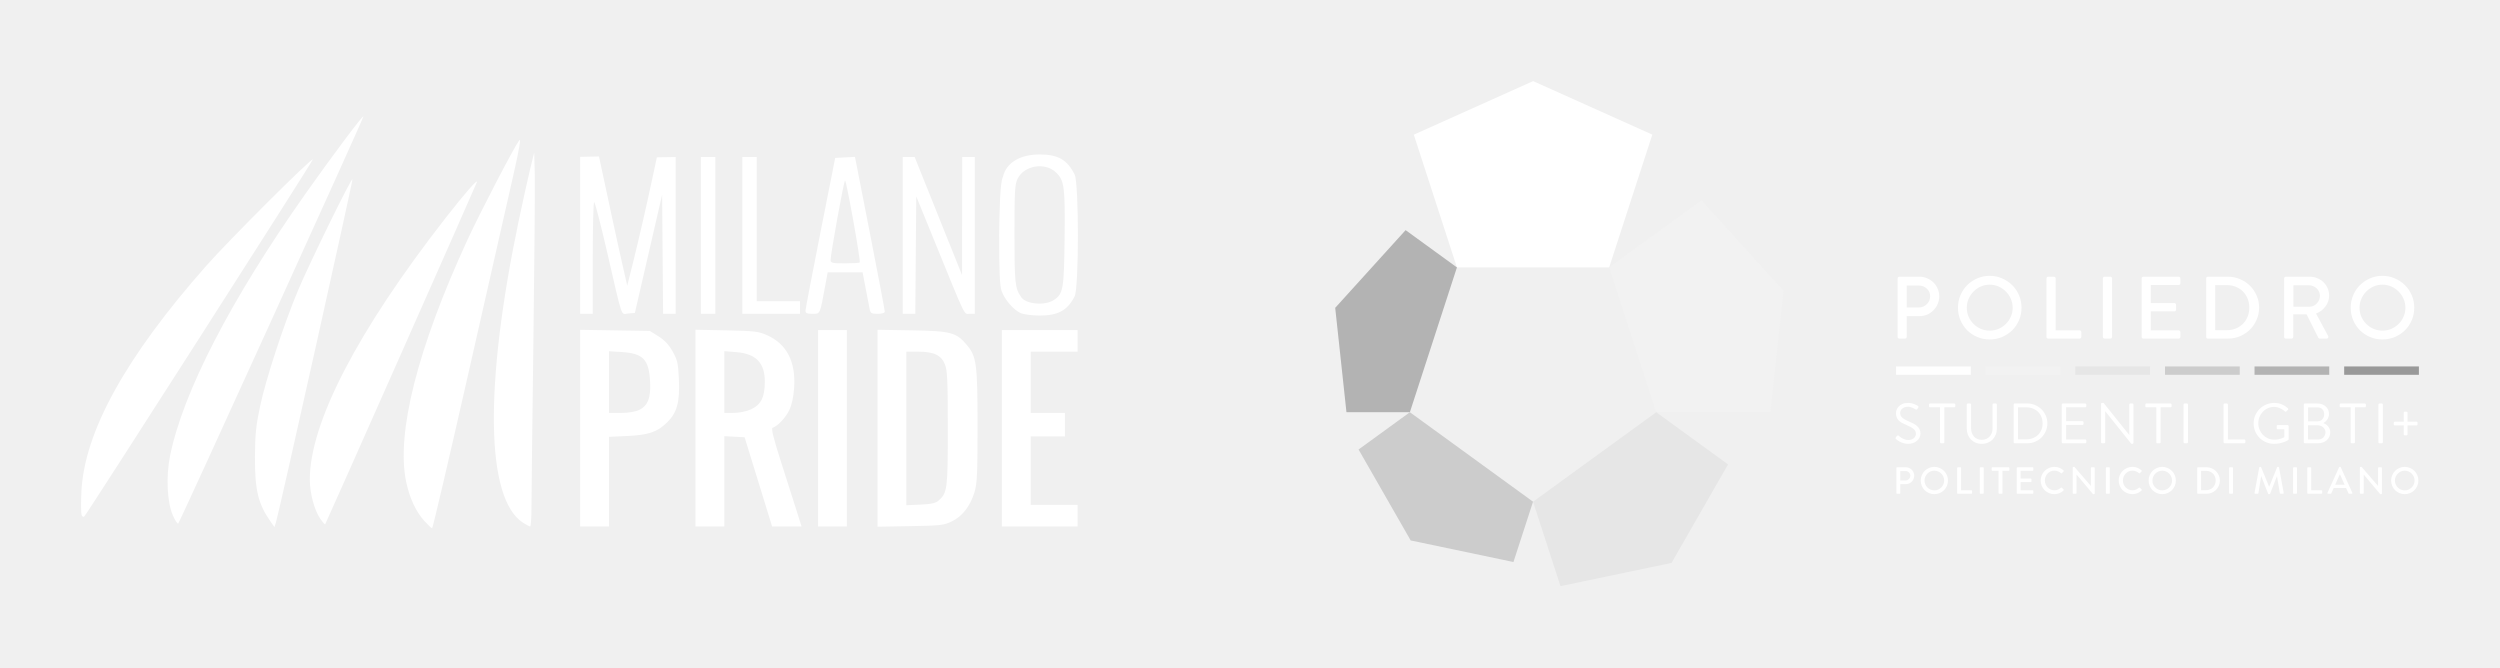
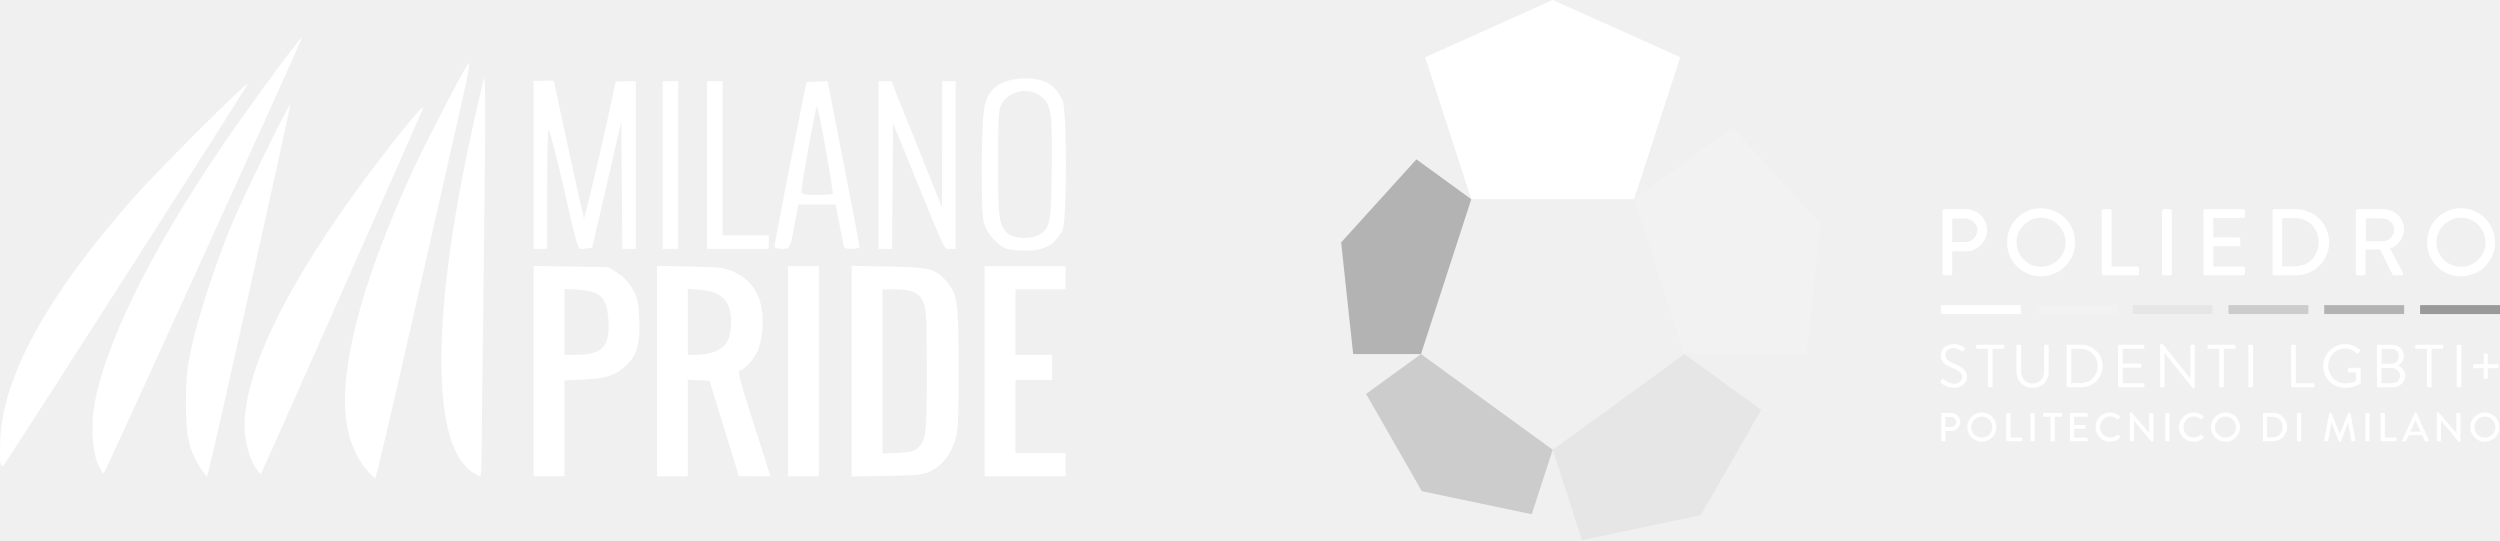
- <svg xmlns="http://www.w3.org/2000/svg" class="poliedro-logo-lands" data-name="Layer 1" version="1.1" viewBox="0 0 1541 411.31">
+ <svg xmlns="http://www.w3.org/2000/svg" data-name="Layer 1" viewBox="0 0 1441.043 311.312" version="1.1" class="poliedro-logo-lands">
  <defs>
    <style>.cls-1{font-size:45px;font-family:BrandonGrotesque-Regular, Brandon Grotesque;letter-spacing:0.1em;}.cls-1,.cls-7,.cls-8{fill:#fff;}.cls-2{letter-spacing:0.05em;}.cls-3{font-size:30px;letter-spacing:0.1em;}.cls-3,.cls-7{font-family:BrandonGrotesque-Medium, Brandon Grotesque;}.cls-4{letter-spacing:0.09em;}.cls-5{letter-spacing:0.09em;}.cls-6{letter-spacing:0.13em;}.cls-7{font-size:70px;letter-spacing:0.14em;}.cls-9{fill:#f2f2f2;}.cls-10{fill:#e6e6e6;}.cls-11{fill:#ccc;}.cls-12{fill:#b3b3b3;}.cls-13{fill:#999;}</style>
  </defs>
-   <a transform="translate(684.34 -30.882)" href="https://poliedro-polimi.it" rel="noopener" target="_blank">
+   <a href="https://poliedro-polimi.it" transform="translate(634.37 -80.882)" rel="noopener" target="_blank">
    <g transform="matrix(.77828 0 0 .77828 138.68 -230.43)">
-       <g transform="translate(-86.85,337.74)" fill="#fff">
-         <g transform="translate(528.33,349.08)" aria-label="STUDENTI LGBTI+POLITECNICO DI MILANO">
+       <g fill="#fff" transform="translate(-86.85,337.74)">
+         <g aria-label="STUDENTI LGBTI+POLITECNICO DI MILANO" transform="translate(528.33,349.08)">
          <g fill="#fff">
            <path d="m2.835-3.195q-0.27-0.225-0.495-0.54-0.18-0.36 0.225-0.99 0.18-0.225 0.315-0.405 0.18-0.225 0.36-0.45 0.36-0.45 0.72-0.63t0.855 0.225q0.135 0.09 0.765 0.675 0.63 0.54 1.62 1.17 1.035 0.585 2.385 1.08t2.835 0.495q1.35 0 2.475-0.405t1.89-1.08q0.81-0.675 1.215-1.575 0.45-0.9 0.45-1.89 0-2.34-1.98-3.915t-5.895-3.195q-1.845-0.81-3.33-1.62-1.485-0.855-2.52-1.89-0.99-1.08-1.53-2.475t-0.54-3.33q0-1.125 0.495-2.52t1.62-2.61 2.925-2.025q1.845-0.855 4.545-0.855 1.665 0 3.06 0.36t2.43 0.81q1.17 0.495 2.205 1.125 0.225 0.09 0.45 0.495t-0.18 1.035q-0.135 0.225-0.27 0.45-0.135 0.18-0.27 0.405-0.315 0.495-0.675 0.63-0.36 0.09-0.9-0.225-0.135-0.045-0.675-0.36-0.54-0.36-1.35-0.72-0.81-0.405-1.845-0.675-0.99-0.315-2.025-0.315-1.8 0-3.015 0.54-1.17 0.495-1.89 1.26-0.72 0.72-1.035 1.575-0.27 0.855-0.27 1.575 0 2.25 1.62 3.735 1.62 1.44 4.455 2.61 2.295 0.945 4.14 1.89t3.15 2.115q1.305 1.125 1.98 2.61 0.72 1.44 0.72 3.375 0 1.755-0.81 3.24-0.765 1.485-2.115 2.565-1.305 1.08-3.06 1.71-1.755 0.585-3.735 0.585t-3.645-0.495-2.88-1.125-1.98-1.215-0.99-0.81z" />
            <path d="m37.539-28.485h-7.83q-0.36 0-0.63-0.225-0.225-0.27-0.225-0.63v-1.305q0-0.36 0.225-0.585 0.27-0.27 0.63-0.27h19.08q0.36 0 0.585 0.27 0.27 0.225 0.27 0.585v1.305q0 0.36-0.27 0.63-0.225 0.225-0.585 0.225h-7.83v27.63q0 0.36-0.27 0.63-0.225 0.225-0.585 0.225h-1.71q-0.36 0-0.63-0.225-0.225-0.27-0.225-0.63z" />
            <path d="m58.712-30.645q0-0.36 0.225-0.585 0.27-0.27 0.63-0.27h1.71q0.36 0 0.585 0.27 0.27 0.225 0.27 0.585v18.765q0 1.935 0.585 3.6t1.665 2.925q1.08 1.215 2.655 1.935 1.575 0.675 3.555 0.675t3.555-0.675q1.62-0.72 2.7-1.935 1.125-1.215 1.71-2.835 0.585-1.665 0.585-3.6v-18.855q0-0.36 0.225-0.585 0.27-0.27 0.63-0.27h1.71q0.36 0 0.585 0.27 0.27 0.225 0.27 0.585v19.035q0 2.565-0.9 4.77-0.855 2.205-2.43 3.825t-3.78 2.565q-2.205 0.9-4.86 0.9t-4.86-0.9q-2.16-0.945-3.735-2.565t-2.43-3.825-0.855-4.77z" />
            <path d="m95.873-30.645q0-0.36 0.225-0.585 0.225-0.27 0.585-0.27h10.08q3.24 0 6.12 1.26 2.88 1.215 5.04 3.375 2.16 2.115 3.375 4.995 1.26 2.835 1.26 6.075 0 3.285-1.26 6.165-1.215 2.88-3.375 5.04-2.16 2.115-5.04 3.375-2.88 1.215-6.12 1.215h-10.08q-0.36 0-0.585-0.225-0.225-0.27-0.225-0.63zm10.17 27.54q2.745 0 5.085-0.945t4.05-2.61q1.71-1.71 2.655-4.005 0.945-2.34 0.945-5.13 0-2.745-0.945-5.085t-2.655-4.005-4.05-2.61-5.085-0.945h-6.75v25.335z" />
-             <path d="m133.95-30.645q0-0.36 0.225-0.585 0.27-0.27 0.63-0.27h17.73q0.36 0 0.585 0.27 0.27 0.225 0.27 0.585v1.305q0 0.36-0.27 0.63-0.225 0.225-0.585 0.225h-15.12v10.98h12.915q0.36 0 0.585 0.27 0.27 0.225 0.27 0.585v1.305q0 0.36-0.27 0.63-0.225 0.225-0.585 0.225h-12.915v11.475h15.12q0.36 0 0.585 0.27 0.27 0.225 0.27 0.585v1.305q0 0.36-0.27 0.63-0.225 0.225-0.585 0.225h-17.73q-0.36 0-0.63-0.225-0.225-0.27-0.225-0.63z" />
-             <path d="m165.08-31.14q0-0.36 0.225-0.585 0.27-0.225 0.63-0.225h1.125l20.295 25.29h0.09v-23.985q0-0.36 0.225-0.585 0.27-0.27 0.63-0.27h1.575q0.36 0 0.585 0.27 0.27 0.225 0.27 0.585v30.285q0 0.36-0.27 0.585-0.225 0.225-0.585 0.225h-0.81l-20.655-25.785h-0.045v24.48q0 0.36-0.27 0.63-0.225 0.225-0.585 0.225h-1.575q-0.36 0-0.63-0.225-0.225-0.27-0.225-0.63z" />
-             <path d="m208.84-28.485h-7.83q-0.36 0-0.63-0.225-0.225-0.27-0.225-0.63v-1.305q0-0.36 0.225-0.585 0.27-0.27 0.63-0.27h19.08q0.36 0 0.585 0.27 0.27 0.225 0.27 0.585v1.305q0 0.36-0.27 0.63-0.225 0.225-0.585 0.225h-7.83v27.63q0 0.36-0.27 0.63-0.225 0.225-0.585 0.225h-1.71q-0.36 0-0.63-0.225-0.225-0.27-0.225-0.63z" />
-             <path d="m230.42-30.645q0-0.36 0.225-0.585 0.27-0.27 0.63-0.27h1.8q0.36 0 0.585 0.27 0.27 0.225 0.27 0.585v29.79q0 0.36-0.27 0.63-0.225 0.225-0.585 0.225h-1.8q-0.36 0-0.63-0.225-0.225-0.27-0.225-0.63z" />
-             <path d="m262.09-30.645q0-0.36 0.225-0.585 0.27-0.27 0.63-0.27h1.755q0.36 0 0.585 0.27 0.27 0.225 0.27 0.585v27.63h12.96q0.36 0 0.585 0.27 0.27 0.225 0.27 0.585v1.305q0 0.36-0.27 0.63-0.225 0.225-0.585 0.225h-15.57q-0.36 0-0.63-0.225-0.225-0.27-0.225-0.63z" />
+             <path d="m133.95-30.645q0-0.36 0.225-0.585 0.27-0.27 0.63-0.27h17.73q0.36 0 0.585 0.27 0.27 0.225 0.27 0.585v1.305q0 0.36-0.27 0.63-0.225 0.225-0.585 0.225h-15.12v10.98h12.915q0.36 0 0.585 0.27 0.27 0.225 0.27 0.585v1.305q0 0.36-0.27 0.63-0.225 0.225-0.585 0.225h-12.915v11.475h15.12q0.36 0 0.585 0.27 0.27 0.225 0.27 0.585v1.305q0 0.36-0.27 0.63-0.21 0.225-0.57 0.225h-17.73q-0.36 0-0.63-0.225-0.225-0.27-0.225-0.63z" />
+             <path d="m165.08-31.14q0-0.36 0.225-0.585 0.27-0.225 0.63-0.225h1.125l20.295 25.29h0.09v-23.985q0-0.36 0.225-0.585 0.27-0.27 0.63-0.27h1.575q0.36 0 0.585 0.27 0.27 0.225 0.27 0.585v30.285q0 0.36-0.27 0.585-0.225 0.225-0.585 0.225h-0.81l-20.66-25.785h-0.045v24.48q0 0.36-0.27 0.63-0.22 0.225-0.58 0.225h-1.575q-0.36 0-0.63-0.225-0.225-0.27-0.225-0.63z" />
+             <path d="m208.84-28.485h-7.83q-0.36 0-0.63-0.225-0.225-0.27-0.225-0.63v-1.305q0-0.36 0.225-0.585 0.27-0.27 0.63-0.27h19.08q0.36 0 0.585 0.27 0.27 0.225 0.27 0.585v1.305q0 0.36-0.27 0.63-0.225 0.225-0.585 0.225h-7.83v27.63q0 0.36-0.27 0.63-0.24 0.225-0.6 0.225h-1.71q-0.36 0-0.63-0.225-0.225-0.27-0.225-0.63z" />
+             <path d="m230.42-30.645q0-0.36 0.225-0.585 0.27-0.27 0.63-0.27h1.8q0.36 0 0.585 0.27 0.27 0.225 0.27 0.585v29.79q0 0.36-0.27 0.63-0.23 0.225-0.59 0.225h-1.8q-0.36 0-0.63-0.225-0.225-0.27-0.225-0.63z" />
+             <path d="m262.09-30.645q0-0.36 0.225-0.585 0.27-0.27 0.63-0.27h1.755q0.36 0 0.585 0.27 0.27 0.225 0.27 0.585v27.63h12.96q0.36 0 0.585 0.27 0.27 0.225 0.27 0.585v1.305q0 0.36-0.27 0.63-0.23 0.225-0.59 0.225h-15.57q-0.36 0-0.63-0.225-0.225-0.27-0.225-0.63z" />
            <path d="m285.92-15.705q0-3.375 1.26-6.345 1.305-2.97 3.465-5.13 2.205-2.205 5.175-3.465 2.97-1.305 6.345-1.305 3.42 0 5.985 1.125 2.61 1.08 4.905 3.06 0.27 0.27 0.27 0.63 0.045 0.36-0.225 0.63-0.315 0.315-0.675 0.63-0.315 0.315-0.585 0.63-0.315 0.36-0.585 0.36-0.225-0.045-0.585-0.405-1.71-1.53-4.005-2.52-2.25-0.99-4.545-0.99-2.655 0-4.95 1.035t-4.005 2.835q-1.665 1.755-2.61 4.095t-0.945 4.95 0.945 4.995q0.945 2.34 2.61 4.14 1.71 1.755 4.005 2.835 2.295 1.035 4.95 1.035 1.89 0 3.375-0.27 1.485-0.315 2.52-0.675 1.215-0.405 2.205-0.945v-6.3h-5.175q-0.36 0-0.63-0.225-0.225-0.225-0.225-0.585v-1.665q0-0.855 0.855-0.855h7.785q0.36 0 0.585 0.27 0.225 0.225 0.225 0.585v10.305q0 0.45-0.36 0.72-1.35 0.855-3.105 1.485-1.485 0.585-3.555 1.035-2.025 0.45-4.455 0.45-3.375 0-6.345-1.26t-5.175-3.42q-2.16-2.205-3.465-5.13-1.26-2.97-1.26-6.345z" />
            <path d="m325.67-30.645q0-0.36 0.225-0.585 0.27-0.27 0.63-0.27h9.855q2.07 0 3.735 0.63 1.71 0.63 2.925 1.755 1.215 1.08 1.89 2.61t0.675 3.285q0 1.305-0.405 2.43-0.36 1.125-0.99 2.025t-1.44 1.62q-0.765 0.675-1.575 1.125 0.9 0.36 1.845 0.99 0.945 0.585 1.71 1.485 0.81 0.9 1.305 2.115 0.54 1.215 0.54 2.745 0 1.89-0.72 3.51-0.72 1.575-2.025 2.745-1.26 1.125-3.105 1.8-1.8 0.63-3.96 0.63h-10.26q-0.36 0-0.63-0.225-0.225-0.27-0.225-0.63zm10.71 13.275q2.61 0 4.005-1.62t1.395-4.005q0-2.43-1.395-3.915t-4.005-1.485h-7.335v11.025zm0.765 14.355q1.215 0 2.25-0.405 1.08-0.45 1.8-1.215 0.765-0.81 1.17-1.845 0.45-1.035 0.45-2.25t-0.54-2.205q-0.495-1.035-1.395-1.755-0.855-0.765-2.025-1.17t-2.475-0.405h-7.425v11.25z" />
-             <path d="m362.75-28.485h-7.83q-0.36 0-0.63-0.225-0.225-0.27-0.225-0.63v-1.305q0-0.36 0.225-0.585 0.27-0.27 0.63-0.27h19.08q0.36 0 0.585 0.27 0.27 0.225 0.27 0.585v1.305q0 0.36-0.27 0.63-0.225 0.225-0.585 0.225h-7.83v27.63q0 0.36-0.27 0.63-0.225 0.225-0.585 0.225h-1.71q-0.36 0-0.63-0.225-0.225-0.27-0.225-0.63z" />
+             <path d="m362.75-28.485h-7.83q-0.36 0-0.63-0.225-0.225-0.27-0.225-0.63v-1.305q0-0.36 0.225-0.585 0.27-0.27 0.63-0.27h19.08q0.36 0 0.585 0.27 0.27 0.225 0.27 0.585v1.305q0 0.36-0.27 0.63-0.225 0.225-0.585 0.225h-7.83v27.63q0 0.36-0.27 0.63-0.22 0.225-0.58 0.225h-1.71q-0.36 0-0.63-0.225-0.225-0.27-0.225-0.63z" />
          </g>
-           <path d="m384.74-30.645q0-0.36 0.225-0.585 0.27-0.27 0.63-0.27h1.8q0.36 0 0.585 0.27 0.27 0.225 0.27 0.585v29.79q0 0.36-0.27 0.63-0.225 0.225-0.585 0.225h-1.8q-0.36 0-0.63-0.225-0.225-0.27-0.225-0.63z" />
+           <path d="m384.74-30.645q0-0.36 0.225-0.585 0.27-0.27 0.63-0.27h1.8q0.36 0 0.585 0.27 0.27 0.225 0.27 0.585v29.79q0 0.36-0.27 0.63-0.23 0.225-0.59 0.225h-1.8q-0.36 0-0.63-0.225-0.225-0.27-0.225-0.63z" />
          <path d="m404.82-14.13h-7.065q-0.36 0-0.63-0.225-0.225-0.27-0.225-0.63v-1.26q0-0.36 0.225-0.585 0.27-0.27 0.63-0.27h7.065v-7.11q0-0.36 0.225-0.585 0.27-0.225 0.63-0.225h1.26q0.36 0 0.585 0.225 0.27 0.225 0.27 0.585v7.11h7.11q0.36 0 0.585 0.27 0.225 0.225 0.225 0.585v1.26q0 0.36-0.225 0.63-0.225 0.225-0.585 0.225h-7.11v7.065q0 0.36-0.27 0.585-0.225 0.225-0.585 0.225h-1.26q-0.36 0-0.63-0.225-0.225-0.225-0.225-0.585z" />
          <path d="m2.98 19.57q0-0.24 0.15-0.39 0.18-0.18 0.42-0.18h6.84q1.38 0 2.61 0.54 1.23 0.51 2.13 1.41 0.93 0.9 1.44 2.13 0.54 1.2 0.54 2.55 0 1.41-0.54 2.64-0.51 1.2-1.44 2.13-0.9 0.93-2.13 1.47-1.2 0.51-2.58 0.51h-4.35v7.05q0 0.24-0.18 0.42-0.15 0.15-0.39 0.15h-1.95q-0.24 0-0.42-0.15-0.15-0.18-0.15-0.42zm7.23 9.87q0.78 0 1.47-0.3t1.2-0.81q0.54-0.51 0.84-1.2 0.3-0.72 0.3-1.53 0-0.75-0.3-1.41t-0.84-1.14q-0.51-0.51-1.2-0.78t-1.47-0.27h-4.14v7.44z" />
          <path d="m22.262 29.53q0-2.25 0.84-4.23t2.28-3.42q1.47-1.47 3.42-2.31 1.98-0.87 4.23-0.87t4.2 0.87q1.98 0.84 3.45 2.31 1.47 1.44 2.31 3.42t0.84 4.23-0.84 4.23q-0.84 1.95-2.31 3.42-1.47 1.44-3.45 2.28-1.95 0.84-4.2 0.84t-4.23-0.84q-1.95-0.84-3.42-2.28-1.44-1.47-2.28-3.42-0.84-1.98-0.84-4.23zm3 0q0 1.62 0.6 3.03 0.63 1.41 1.68 2.46t2.46 1.68q1.44 0.6 3.03 0.6 1.62 0 3.03-0.6 1.41-0.63 2.46-1.68 1.08-1.05 1.68-2.46 0.63-1.41 0.63-3.03 0-1.59-0.63-3-0.6-1.44-1.68-2.49-1.05-1.08-2.46-1.71t-3.03-0.63q-1.59 0-3.03 0.63-1.41 0.63-2.46 1.71-1.05 1.05-1.68 2.49-0.6 1.41-0.6 3z" />
          <path d="m51.109 19.57q0-0.24 0.15-0.39 0.18-0.18 0.42-0.18h1.98q0.24 0 0.39 0.18 0.18 0.15 0.18 0.39v17.64h8.13q0.24 0 0.39 0.18 0.18 0.15 0.18 0.39v1.65q0 0.24-0.18 0.42-0.15 0.15-0.39 0.15h-10.68q-0.24 0-0.42-0.15-0.15-0.18-0.15-0.42z" />
          <path d="m69.05 19.57q0-0.24 0.15-0.39 0.18-0.18 0.42-0.18h1.98q0.24 0 0.39 0.18 0.18 0.15 0.18 0.39v19.86q0 0.24-0.18 0.42-0.15 0.15-0.39 0.15h-1.98q-0.24 0-0.42-0.15-0.15-0.18-0.15-0.42z" />
          <path d="m83.895 21.82h-4.89q-0.24 0-0.42-0.15-0.15-0.18-0.15-0.42v-1.68q0-0.24 0.15-0.39 0.18-0.18 0.42-0.18h12.9q0.24 0 0.39 0.18 0.18 0.15 0.18 0.39v1.68q0 0.24-0.18 0.42-0.15 0.15-0.39 0.15h-4.89v17.61q0 0.24-0.18 0.42-0.15 0.15-0.39 0.15h-1.98q-0.24 0-0.42-0.15-0.15-0.18-0.15-0.42z" />
          <path d="m98.29 19.57q0-0.24 0.15-0.39 0.18-0.18 0.42-0.18h12q0.24 0 0.39 0.18 0.18 0.15 0.18 0.39v1.68q0 0.24-0.18 0.42-0.15 0.15-0.39 0.15h-9.48v6.12h8.01q0.24 0 0.39 0.18 0.18 0.15 0.18 0.39v1.68q0 0.24-0.18 0.42-0.15 0.15-0.39 0.15h-8.01v6.45h9.48q0.24 0 0.39 0.18 0.18 0.15 0.18 0.39v1.65q0 0.24-0.18 0.42-0.15 0.15-0.39 0.15h-12q-0.24 0-0.42-0.15-0.15-0.18-0.15-0.42z" />
          <path d="m117.25 29.53q0-2.25 0.84-4.23 0.87-1.98 2.31-3.42 1.47-1.47 3.45-2.31 1.98-0.87 4.23-0.87 2.28 0 3.99 0.72 1.74 0.72 3.27 2.07 0.45 0.42 0.03 0.84l-1.32 1.35q-0.33 0.42-0.75 0-1.05-0.93-2.43-1.47-1.35-0.54-2.76-0.54-1.62 0-3 0.63-1.35 0.63-2.37 1.71-1.02 1.05-1.59 2.49-0.57 1.41-0.57 2.97 0 1.59 0.57 3 0.6 1.41 1.59 2.46 1.02 1.05 2.4 1.68t3 0.63q1.65 0 2.85-0.57 1.23-0.57 2.31-1.41 0.39-0.3 0.72-0.03l1.38 1.35q0.18 0.15 0.15 0.42-0.03 0.24-0.18 0.39-1.53 1.5-3.42 2.22-1.86 0.69-3.87 0.69-2.25 0-4.23-0.84t-3.45-2.28q-1.44-1.47-2.31-3.42-0.84-1.98-0.84-4.23z" />
          <path d="m142.64 19.24q0-0.24 0.15-0.39 0.18-0.15 0.42-0.15h0.75l13.02 15.06h0.03v-14.19q0-0.24 0.15-0.39 0.18-0.18 0.42-0.18h1.92q0.24 0 0.39 0.18 0.18 0.15 0.18 0.39v20.19q0 0.24-0.18 0.39-0.15 0.15-0.39 0.15h-0.78l-13.02-15.48h-0.03v14.61q0 0.24-0.18 0.42-0.15 0.15-0.39 0.15h-1.89q-0.24 0-0.42-0.15-0.15-0.18-0.15-0.42z" />
          <path d="m168.9 19.57q0-0.24 0.15-0.39 0.18-0.18 0.42-0.18h1.98q0.24 0 0.39 0.18 0.18 0.15 0.18 0.39v19.86q0 0.24-0.18 0.42-0.15 0.15-0.39 0.15h-1.98q-0.24 0-0.42-0.15-0.15-0.18-0.15-0.42z" />
          <path d="m179.05 29.53q0-2.25 0.84-4.23 0.87-1.98 2.31-3.42 1.47-1.47 3.45-2.31 1.98-0.87 4.23-0.87 2.28 0 3.99 0.72 1.74 0.72 3.27 2.07 0.45 0.42 0.03 0.84l-1.32 1.35q-0.33 0.42-0.75 0-1.05-0.93-2.43-1.47-1.35-0.54-2.76-0.54-1.62 0-3 0.63-1.35 0.63-2.37 1.71-1.02 1.05-1.59 2.49-0.57 1.41-0.57 2.97 0 1.59 0.57 3 0.6 1.41 1.59 2.46 1.02 1.05 2.4 1.68t3 0.63q1.65 0 2.85-0.57 1.23-0.57 2.31-1.41 0.39-0.3 0.72-0.03l1.38 1.35q0.18 0.15 0.15 0.42-0.03 0.24-0.18 0.39-1.53 1.5-3.42 2.22-1.86 0.69-3.87 0.69-2.25 0-4.23-0.84t-3.45-2.28q-1.44-1.47-2.31-3.42-0.84-1.98-0.84-4.23z" />
          <path d="m202.75 29.53q0-2.25 0.84-4.23t2.28-3.42q1.47-1.47 3.42-2.31 1.98-0.87 4.23-0.87t4.2 0.87q1.98 0.84 3.45 2.31 1.47 1.44 2.31 3.42t0.84 4.23-0.84 4.23q-0.84 1.95-2.31 3.42-1.47 1.44-3.45 2.28-1.95 0.84-4.2 0.84t-4.23-0.84q-1.95-0.84-3.42-2.28-1.44-1.47-2.28-3.42-0.84-1.98-0.84-4.23zm3 0q0 1.62 0.6 3.03 0.63 1.41 1.68 2.46t2.46 1.68q1.44 0.6 3.03 0.6 1.62 0 3.03-0.6 1.41-0.63 2.46-1.68 1.08-1.05 1.68-2.46 0.63-1.41 0.63-3.03 0-1.59-0.63-3-0.6-1.44-1.68-2.49-1.05-1.08-2.46-1.71t-3.03-0.63q-1.59 0-3.03 0.63-1.41 0.63-2.46 1.71-1.05 1.05-1.68 2.49-0.6 1.41-0.6 3z" />
          <path d="m241.22 19.57q0-0.24 0.15-0.39 0.15-0.18 0.39-0.18h6.9q2.16 0 4.08 0.84 1.92 0.81 3.36 2.25 1.44 1.41 2.25 3.33 0.84 1.89 0.84 4.05 0 2.19-0.84 4.11-0.81 1.92-2.25 3.36-1.44 1.41-3.36 2.25-1.92 0.81-4.08 0.81h-6.9q-0.24 0-0.39-0.15-0.15-0.18-0.15-0.42zm7.02 17.58q1.65 0 3.03-0.57 1.41-0.57 2.43-1.59 1.02-1.05 1.59-2.43 0.57-1.41 0.57-3.09 0-1.65-0.57-3.03-0.57-1.41-1.59-2.43t-2.43-1.59q-1.38-0.57-3.03-0.57h-3.96v15.3z" />
          <path d="m266.48 19.57q0-0.24 0.15-0.39 0.18-0.18 0.42-0.18h1.98q0.24 0 0.39 0.18 0.18 0.15 0.18 0.39v19.86q0 0.24-0.18 0.42-0.15 0.15-0.39 0.15h-1.98q-0.24 0-0.42-0.15-0.15-0.18-0.15-0.42z" />
          <path d="m290.35 19.15q0.06-0.18 0.21-0.3 0.15-0.15 0.33-0.15h0.48q0.15 0 0.3 0.09t0.21 0.24l6.27 15.33h0.12l6.24-15.33q0.12-0.33 0.51-0.33h0.48q0.18 0 0.33 0.15 0.15 0.12 0.21 0.3l3.69 20.16q0.15 0.69-0.54 0.69h-1.95q-0.21 0-0.36-0.12-0.15-0.15-0.21-0.3l-2.22-13.41h-0.09l-5.4 13.8q-0.12 0.33-0.51 0.33h-0.54q-0.39 0-0.51-0.33l-5.43-13.8h-0.12l-2.16 13.41q-0.03 0.15-0.21 0.3-0.15 0.12-0.33 0.12h-1.95q-0.66 0-0.57-0.69z" />
          <path d="m317.14 19.57q0-0.24 0.15-0.39 0.18-0.18 0.42-0.18h1.98q0.24 0 0.39 0.18 0.18 0.15 0.18 0.39v19.86q0 0.24-0.18 0.42-0.15 0.15-0.39 0.15h-1.98q-0.24 0-0.42-0.15-0.15-0.18-0.15-0.42z" />
          <path d="m328.41 19.57q0-0.24 0.15-0.39 0.18-0.18 0.42-0.18h1.98q0.24 0 0.39 0.18 0.18 0.15 0.18 0.39v17.64h8.13q0.24 0 0.39 0.18 0.18 0.15 0.18 0.39v1.65q0 0.24-0.18 0.42-0.15 0.15-0.39 0.15h-10.68q-0.24 0-0.42-0.15-0.15-0.18-0.15-0.42z" />
          <path d="m344.91 40q-0.33 0-0.51-0.24-0.15-0.24 0-0.54l9.21-20.19q0.06-0.15 0.21-0.24 0.18-0.09 0.3-0.09h0.3q0.12 0 0.27 0.09 0.18 0.09 0.24 0.24l9.15 20.19q0.15 0.3-0.03 0.54-0.15 0.24-0.48 0.24h-1.89q-0.48 0-0.69-0.45l-1.86-4.11h-9.81q-0.45 1.05-0.93 2.07-0.45 0.99-0.9 2.04-0.06 0.15-0.24 0.3t-0.45 0.15zm13.08-7.14-3.69-8.22h-0.15l-3.66 8.22z" />
          <path d="m370.08 19.24q0-0.24 0.15-0.39 0.18-0.15 0.42-0.15h0.75l13.02 15.06h0.03v-14.19q0-0.24 0.15-0.39 0.18-0.18 0.42-0.18h1.92q0.24 0 0.39 0.18 0.18 0.15 0.18 0.39v20.19q0 0.24-0.18 0.39-0.15 0.15-0.39 0.15h-0.78l-13.02-15.48h-0.03v14.61q0 0.24-0.18 0.42-0.15 0.15-0.39 0.15h-1.89q-0.24 0-0.42-0.15-0.15-0.18-0.15-0.42z" />
          <path d="m394.82 29.53q0-2.25 0.84-4.23t2.28-3.42q1.47-1.47 3.42-2.31 1.98-0.87 4.23-0.87t4.2 0.87q1.98 0.84 3.45 2.31 1.47 1.44 2.31 3.42t0.84 4.23-0.84 4.23q-0.84 1.95-2.31 3.42-1.47 1.44-3.45 2.28-1.95 0.84-4.2 0.84t-4.23-0.84q-1.95-0.84-3.42-2.28-1.44-1.47-2.28-3.42-0.84-1.98-0.84-4.23zm3 0q0 1.62 0.6 3.03 0.63 1.41 1.68 2.46t2.46 1.68q1.44 0.6 3.03 0.6 1.62 0 3.03-0.6 1.41-0.63 2.46-1.68 1.08-1.05 1.68-2.46 0.63-1.41 0.63-3.03 0-1.59-0.63-3-0.6-1.44-1.68-2.49-1.05-1.08-2.46-1.71t-3.03-0.63q-1.59 0-3.03 0.63-1.41 0.63-2.46 1.71-1.05 1.05-1.68 2.49-0.6 1.41-0.6 3z" />
        </g>
-         <g transform="translate(525.5,266.17)" aria-label="POLIEDRO">
+         <g aria-label="POLIEDRO" transform="translate(525.5,266.17)">
          <path d="m6.79-47.67q0-0.56 0.35-0.91 0.42-0.42 0.98-0.42h15.96q3.22 0 6.09 1.26 2.87 1.19 4.97 3.29 2.17 2.1 3.36 4.97 1.26 2.8 1.26 5.95 0 3.29-1.26 6.16-1.19 2.8-3.36 4.97-2.1 2.17-4.97 3.43-2.8 1.19-6.02 1.19h-10.15v16.45q0 0.56-0.42 0.98-0.35 0.35-0.91 0.35h-4.55q-0.56 0-0.98-0.35-0.35-0.42-0.35-0.98zm16.87 23.03q1.82 0 3.43-0.7t2.8-1.89q1.26-1.19 1.96-2.8 0.7-1.68 0.7-3.57 0-1.75-0.7-3.29t-1.96-2.66q-1.19-1.19-2.8-1.82t-3.43-0.63h-9.66v17.36z" />
          <path d="m54.582-24.43q0-5.25 1.96-9.87t5.32-7.98q3.43-3.43 7.98-5.39 4.62-2.03 9.87-2.03t9.8 2.03q4.62 1.96 8.05 5.39 3.43 3.36 5.39 7.98t1.96 9.87-1.96 9.87q-1.96 4.55-5.39 7.98-3.43 3.36-8.05 5.32-4.55 1.96-9.8 1.96t-9.87-1.96q-4.55-1.96-7.98-5.32-3.36-3.43-5.32-7.98-1.96-4.62-1.96-9.87zm7 0q0 3.78 1.4 7.07 1.47 3.29 3.92 5.74t5.74 3.92q3.36 1.4 7.07 1.4 3.78 0 7.07-1.4 3.29-1.47 5.74-3.92 2.52-2.45 3.92-5.74 1.47-3.29 1.47-7.07 0-3.71-1.47-7-1.4-3.36-3.92-5.81-2.45-2.52-5.74-3.99t-7.07-1.47q-3.71 0-7.07 1.47-3.29 1.47-5.74 3.99-2.45 2.45-3.92 5.81-1.4 3.29-1.4 7z" />
          <path d="m124.69-47.67q0-0.56 0.35-0.91 0.42-0.42 0.98-0.42h4.62q0.56 0 0.91 0.42 0.42 0.35 0.42 0.91v41.16h18.97q0.56 0 0.91 0.42 0.42 0.35 0.42 0.91v3.85q0 0.56-0.42 0.98-0.35 0.35-0.91 0.35h-24.92q-0.56 0-0.98-0.35-0.35-0.42-0.35-0.98z" />
          <path d="m169.35-47.67q0-0.56 0.35-0.91 0.42-0.42 0.98-0.42h4.62q0.56 0 0.91 0.42 0.42 0.35 0.42 0.91v46.34q0 0.56-0.42 0.98-0.35 0.35-0.91 0.35h-4.62q-0.56 0-0.98-0.35-0.35-0.42-0.35-0.98z" />
          <path d="m200.07-47.67q0-0.56 0.35-0.91 0.42-0.42 0.98-0.42h28q0.56 0 0.91 0.42 0.42 0.35 0.42 0.91v3.92q0 0.56-0.42 0.98-0.35 0.35-0.91 0.35h-22.12v14.28h18.69q0.56 0 0.91 0.42 0.42 0.35 0.42 0.91v3.92q0 0.56-0.42 0.98-0.35 0.35-0.91 0.35h-18.69v15.05h22.12q0.56 0 0.91 0.42 0.42 0.35 0.42 0.91v3.85q0 0.56-0.42 0.98-0.35 0.35-0.91 0.35h-28q-0.56 0-0.98-0.35-0.35-0.42-0.35-0.98z" />
          <path d="m251.16-47.67q0-0.56 0.35-0.91 0.35-0.42 0.91-0.42h16.1q5.04 0 9.52 1.96 4.48 1.89 7.84 5.25 3.36 3.29 5.25 7.77 1.96 4.41 1.96 9.45 0 5.11-1.96 9.59-1.89 4.48-5.25 7.84-3.36 3.29-7.84 5.25-4.48 1.89-9.52 1.89h-16.1q-0.56 0-0.91-0.35-0.35-0.42-0.35-0.98zm16.38 41.02q3.85 0 7.07-1.33 3.29-1.33 5.67-3.71 2.38-2.45 3.71-5.67 1.33-3.29 1.33-7.21 0-3.85-1.33-7.07-1.33-3.29-3.71-5.67t-5.67-3.71q-3.22-1.33-7.07-1.33h-9.24v35.7z" />
          <path d="m312.91-47.67q0-0.56 0.35-0.91 0.42-0.42 0.98-0.42h19.04q3.15 0 5.88 1.19 2.8 1.12 4.9 3.15t3.29 4.76 1.19 5.88q0 2.45-0.77 4.62t-2.17 3.99q-1.33 1.82-3.22 3.29-1.89 1.4-4.2 2.31l9.59 17.78q0.35 0.7 0 1.4-0.28 0.63-1.19 0.63h-5.46q-0.42 0-0.7-0.21t-0.42-0.42l-9.31-18.55h-10.57v17.85q0 0.56-0.42 0.98-0.35 0.35-0.91 0.35h-4.55q-0.56 0-0.98-0.35-0.35-0.42-0.35-0.98zm19.81 22.47q1.68 0 3.22-0.63 1.61-0.7 2.73-1.89 1.19-1.19 1.89-2.73 0.7-1.61 0.7-3.43 0-1.68-0.7-3.22t-1.89-2.66q-1.12-1.12-2.73-1.75-1.54-0.7-3.22-0.7h-12.46v17.01z" />
          <path d="m365.63-24.43q0-5.25 1.96-9.87t5.32-7.98q3.43-3.43 7.98-5.39 4.62-2.03 9.87-2.03t9.8 2.03q4.62 1.96 8.05 5.39 3.43 3.36 5.39 7.98t1.96 9.87-1.96 9.87q-1.96 4.55-5.39 7.98-3.43 3.36-8.05 5.32-4.55 1.96-9.8 1.96t-9.87-1.96q-4.55-1.96-7.98-5.32-3.36-3.43-5.32-7.98-1.96-4.62-1.96-9.87zm7 0q0 3.78 1.4 7.07 1.47 3.29 3.92 5.74t5.74 3.92q3.36 1.4 7.07 1.4 3.78 0 7.07-1.4 3.29-1.47 5.74-3.92 2.52-2.45 3.92-5.74 1.47-3.29 1.47-7.07 0-3.71-1.47-7-1.4-3.36-3.92-5.81-2.45-2.52-5.74-3.99t-7.07-1.47q-3.71 0-7.07 1.47-3.29 1.47-5.74 3.99-2.45 2.45-3.92 5.81-1.4 3.29-1.4 7z" />
        </g>
        <path transform="rotate(90,560.65,291.55)" d="m557.34 261.96h6.62v59.18h-6.62z" />
      </g>
-       <path d="m574.37 625.98v6.62h-59.18v-6.62z" fill="#f2f2f2" />
-       <path d="m645.36 625.99v6.62h-59.18v-6.62z" fill="#e6e6e6" />
-       <path d="m716.39 625.98v6.62h-59.18v-6.62z" fill="#ccc" />
-       <path d="m787.29 625.98v6.62h-59.18v-6.62z" fill="#b3b3b3" />
-       <path d="m858.29 625.98v6.62h-59.18v-6.62z" fill="#999" />
-       <path d="m156.75 400-94.5 42.43 34.15 105.12h120.58l34.17-105.16z" fill="#fff" />
-       <path d="m216.98 547.55 37.26 114.68h90.43l10.42-96.15-64.95-71.68z" fill="#f2f2f2" />
-       <path d="m254.24 662.23-97.55 70.87 21.73 66.9 87.95-18.4 44.77-78.03z" fill="#e6e6e6" />
-       <path d="m59.14 662.23 37.26-114.68-40.64-29.53-55.76 61.54 8.91 82.67z" fill="#b3b3b3" />
-       <path d="m156.69 733.1-97.55-70.87-40.64 29.53 41.29 72.04 81.38 17.08z" fill="#ccc" />
+       <path fill="#f2f2f2" d="m574.37 625.98v6.62h-59.18v-6.62z" />
+       <path fill="#e6e6e6" d="m645.36 625.99v6.62h-59.18v-6.62z" />
+       <path fill="#ccc" d="m716.39 625.98v6.62h-59.18v-6.62z" />
+       <path fill="#b3b3b3" d="m787.29 625.98v6.62h-59.18v-6.62z" />
+       <path fill="#999" d="m858.29 625.98v6.62h-59.18v-6.62z" />
+       <path fill="#fff" d="m156.75 400-94.5 42.43 34.15 105.12h120.58l34.17-105.16z" />
+       <path fill="#f2f2f2" d="m216.98 547.55 37.26 114.68h90.43l10.42-96.15-64.95-71.68z" />
+       <path fill="#e6e6e6" d="m254.24 662.23-97.55 70.87 21.73 66.9 87.95-18.4 44.77-78.03z" />
+       <path fill="#b3b3b3" d="m59.14 662.23 37.26-114.68-40.64-29.53-55.76 61.54 8.91 82.67z" />
+       <path fill="#ccc" d="m156.69 733.1-97.55-70.87-40.64 29.53 41.29 72.04 81.38 17.08z" />
    </g>
  </a>
-   <a transform="matrix(1.1523 0 0 1.1523 -1019.5 -73.892)" href="https://milanopride.it" rel="noopener" target="_blank">
-     <path d="m1111.7 342.74c-4.477-4.955-7.843-12.19-9.659-20.762-5.494-25.929 6.063-71.626 32.754-129.51 6.724-14.583 24.904-49.554 27.667-53.22 1.149-1.524 0.157 4.211-3.542 20.49-2.825 12.434-13.521 59.59-23.769 104.79-10.248 45.202-18.907 82.186-19.243 82.187-0.336 9.2e-4 -2.23-1.79-4.208-3.98zm-82.119 0.534c-6.723-9.536-8.519-16.901-8.446-34.634 0.049-11.913 0.525-16.669 2.702-26.994 3.075-14.586 12.547-43.55 20.336-62.183 5.831-13.949 28.446-60.129 29.118-59.457 0.387 0.387-39.423 178.93-40.971 183.75l-0.751 2.337zm135.02 0.518c-20.01-12.82-20.904-73.056-2.397-161.45 2.109-10.075 4.841-22.439 6.07-27.476l2.235-9.159 0.306 11.087c0.169 6.098-0.159 46.444-0.728 89.659-0.569 43.215-1.033 83.236-1.029 88.936 0 5.7-0.32 10.357-0.718 10.348-0.397-6e-3 -2.08-0.886-3.74-1.949zm30.493-50.634v-52.599l37.276 0.597 4.638 2.892c3.2 1.996 5.543 4.5 7.555 8.079 2.588 4.6 2.967 6.302 3.356 15.054 0.538 12.082-1.029 17.754-6.328 22.918-5.293 5.157-9.832 6.708-21.191 7.243l-9.882 0.464v47.951h-15.425zm31.546-9.75c4.679-2.22 6.347-6.542 5.871-15.215-0.654-11.914-3.751-15.068-15.484-15.776l-6.508-0.393v32.996h6.362c3.949 0 7.65-0.611 9.759-1.612zm30.154 9.727v-52.622l16.63 0.335c14.974 0.302 17.134 0.562 21.684 2.605 10.572 4.749 15.407 14.205 14.445 28.25-0.333 4.848-1.257 9.04-2.61 11.835-1.976 4.083-6.152 8.507-8.891 9.42-0.902 0.301 0.423 5.571 4.93 19.615 3.389 10.562 7.148 22.349 8.353 26.193l2.191 6.989-15.758-0.025-7.35-23.85-7.35-23.85-10.848-0.579v48.3h-15.425zm29.581-9.989c5.436-2.468 7.461-6.433 7.503-14.686 0.057-10.2-4.653-15.118-15.277-15.971l-6.382-0.512v33.043l5.061-0.023c2.87-0.012 6.807-0.814 9.095-1.852zm35.976 10.068v-52.542h15.425v105.08h-15.425zm31.814-0.012v-52.675l18.558 0.314c20.919 0.354 23.704 1.124 29.491 8.145 4.92 5.969 5.457 10.227 5.457 43.266 0 25.573-0.24 30.66-1.662 35.25-2.301 7.428-6.408 12.729-11.99 15.477-4.31 2.122-6.006 2.32-22.26 2.598l-17.594 0.3zm32.813 38.574c4.52-4.03 4.786-6.165 4.786-38.51 0-25.421-0.248-31-1.521-34.181-1.984-4.959-5.918-6.842-14.291-6.842h-6.362v82.151l7.614-0.346c5.916-0.269 8.096-0.775 9.774-2.271zm33.708-38.56v-52.541h40.491v11.569h-25.066v32.779h18.318v12.533h-18.318v36.635h25.066v11.569h-40.491zm-443.48 46.569c-3.066-7.079-3.711-20.676-1.504-31.7 6.788-33.905 32.595-83.873 72.479-140.34 14.348-20.312 30.5-41.876 30.996-41.38 0.383 0.382-97.932 216.49-99.064 217.76-0.381 0.426-1.69-1.526-2.908-4.338zm79.035 2.084c-3.288-4.618-5.761-13.762-5.761-21.303 0-30.227 25.535-79.425 72.49-139.66 10.313-13.231 17.57-21.532 16.857-19.281-0.542 1.708-80.736 182.55-81.145 182.99-0.154 0.163-1.252-1.07-2.441-2.74zm-127.82-2.289c-0.355-0.925-0.409-6.528-0.122-12.453 1.554-32.01 23.672-72.007 66.848-120.88 12.119-13.719 56.128-57.643 56.941-56.831 0.373 0.374-120.1 188.6-122.23 190.96-0.461 0.512-1.067 0.178-1.44-0.796zm502.36-107.96c-3.814-1.662-8.606-7.196-10.244-11.83-0.979-2.77-1.307-10.368-1.307-30.278 0.175-11.56 0.416-28.022 2.014-30.714 1.784-7.926 9.625-12.083 19.677-12.049 9.856 0.035 14.684 2.805 18.686 10.728 2.334 4.62 2.331 60.561 0 65.171-3.823 7.551-8.933 10.332-18.886 10.278-3.865-0.023-8.338-0.608-9.938-1.306zm17.592-6.932c5.119-3.296 5.54-5.659 5.862-32.862 0.328-27.671-0.125-31.184-4.577-35.448-5.86-5.614-16.981-3.819-20.546 3.316-1.481 2.965-1.686 6.567-1.687 29.676 0 26.372 0.275 28.94 3.645 33.776 2.593 3.72 12.542 4.607 17.302 1.543zm-253.29-34.677v-41.988l10.083-0.201 7.303 34.045c3.932 18.329 7.607 34.072 7.804 35.064 8.387-32.337 15.84-68.652 15.84-68.652l10.065-0.154v83.874h-6.723l-0.254-31.864-0.254-31.864-7.291 31.623-7.291 31.622-3.503 0.296c-4.127 0.349-2.77 4.296-11.45-33.316-3.335-14.449-6.405-26.271-6.822-26.271-0.418 0-0.759 13.449-0.759 29.886v29.886h-6.748zm64.593 0.046v-41.937h7.713v83.874h-7.713zm22.174 0v-41.937h7.713v77.126h23.138v6.748h-30.85zm33.785 40.25c0.023-0.928 3.608-19.691 7.965-41.696l7.922-40.009 10.583-0.555 7.983 40.769c4.391 22.423 7.97 41.311 7.954 41.974-0.023 0.754-1.444 1.205-3.809 1.205-3.354 0-3.838-0.299-4.301-2.651-0.287-1.458-1.248-6.447-2.137-11.087l-1.615-8.436h-18.684l-1.196 6.508c-3.001 16.328-2.708 15.666-6.93 15.666-2.97 0-3.767-0.36-3.733-1.687zm29.014-25.763c0.632-0.632-7.114-43.892-7.858-43.892-0.611 0-7.778 39.561-7.728 42.66 0.023 1.461 1.04 1.687 7.579 1.687 4.154 0 7.757-0.205 8.008-0.456zm23.004-14.488v-41.937h6.385l25.334 63.147 0.046-31.573 0.046-31.574h6.749v83.874h-2.796c-3.17 0-1.535 3.392-18.971-39.361l-9.565-23.454-0.508 62.816h-6.722z" fill="#fff" stroke-width=".964" />
+   <a href="https://milanopride.it" transform="matrix(1.1523 0 0 1.1523 -1069.5 -123.89)" rel="noopener" target="_blank">
+     <path stroke-width=".964" fill="#fff" d="m1111.7 342.74c-4.477-4.955-7.843-12.19-9.659-20.762-5.494-25.929 6.063-71.626 32.754-129.51 6.724-14.583 24.904-49.554 27.667-53.22 1.149-1.524 0.157 4.211-3.542 20.49-2.825 12.434-13.521 59.59-23.769 104.79-10.248 45.202-18.907 82.186-19.243 82.187-0.336 0.001-2.23-1.79-4.208-3.98zm-82.119 0.534c-6.723-9.536-8.519-16.901-8.446-34.634 0.049-11.913 0.525-16.669 2.702-26.994 3.075-14.586 12.547-43.55 20.336-62.183 5.831-13.949 28.446-60.129 29.118-59.457 0.387 0.387-39.423 178.93-40.971 183.75l-0.751 2.337zm135.02 0.518c-20.01-12.82-20.904-73.056-2.397-161.45 2.109-10.075 4.841-22.439 6.07-27.476l2.235-9.159 0.306 11.087c0.169 6.098-0.159 46.444-0.728 89.659-0.569 43.215-1.033 83.236-1.029 88.936 0 5.7-0.32 10.357-0.718 10.348-0.397-0.006-2.08-0.886-3.74-1.949zm30.493-50.634v-52.599l37.276 0.597 4.638 2.892c3.2 1.996 5.543 4.5 7.555 8.079 2.588 4.6 2.967 6.302 3.356 15.054 0.538 12.082-1.029 17.754-6.328 22.918-5.293 5.157-9.832 6.708-21.191 7.243l-9.882 0.464v47.951h-15.425zm31.546-9.75c4.679-2.22 6.347-6.542 5.871-15.215-0.654-11.914-3.751-15.068-15.484-15.776l-6.508-0.393v32.996h6.362c3.949 0 7.65-0.611 9.759-1.612zm30.154 9.727v-52.622l16.63 0.335c14.974 0.302 17.134 0.562 21.684 2.605 10.572 4.749 15.407 14.205 14.445 28.25-0.333 4.848-1.257 9.04-2.61 11.835-1.976 4.083-6.152 8.507-8.891 9.42-0.902 0.301 0.423 5.571 4.93 19.615 3.389 10.562 7.148 22.349 8.353 26.193l2.191 6.989-15.758-0.025-7.35-23.85-7.35-23.85-10.848-0.579v48.3h-15.425zm29.581-9.989c5.436-2.468 7.461-6.433 7.503-14.686 0.057-10.2-4.653-15.118-15.277-15.971l-6.382-0.512v33.043l5.061-0.023c2.87-0.012 6.807-0.814 9.095-1.852zm35.976 10.068v-52.542h15.425v105.08h-15.425zm31.814-0.012v-52.675l18.558 0.314c20.919 0.354 23.704 1.124 29.491 8.145 4.92 5.969 5.457 10.227 5.457 43.266 0 25.573-0.24 30.66-1.662 35.25-2.301 7.428-6.408 12.729-11.99 15.477-4.31 2.122-6.006 2.32-22.26 2.598l-17.594 0.3zm32.813 38.574c4.52-4.03 4.786-6.165 4.786-38.51 0-25.421-0.248-31-1.521-34.181-1.984-4.959-5.918-6.842-14.291-6.842h-6.362v82.151l7.614-0.346c5.916-0.269 8.096-0.775 9.774-2.271zm33.708-38.56v-52.541h40.491v11.569h-25.066v32.779h18.318v12.533h-18.318v36.635h25.066v11.569h-40.491zm-443.48 46.569c-3.066-7.079-3.711-20.676-1.504-31.7 6.788-33.905 32.595-83.873 72.479-140.34 14.348-20.312 30.5-41.876 30.996-41.38 0.383 0.382-97.932 216.49-99.064 217.76-0.381 0.426-1.69-1.526-2.908-4.338zm79.035 2.084c-3.288-4.618-5.761-13.762-5.761-21.303 0-30.227 25.535-79.425 72.49-139.66 10.313-13.231 17.57-21.532 16.857-19.281-0.542 1.708-80.736 182.55-81.145 182.99-0.154 0.163-1.252-1.07-2.441-2.74zm-127.82-2.289c-0.355-0.925-0.409-6.528-0.122-12.453 1.554-32.01 23.672-72.007 66.848-120.88 12.119-13.719 56.128-57.643 56.941-56.831 0.373 0.374-120.1 188.6-122.23 190.96-0.461 0.512-1.067 0.178-1.44-0.796zm502.36-107.96c-3.814-1.662-8.606-7.196-10.244-11.83-0.979-2.77-1.307-10.368-1.307-30.278 0.175-11.56 0.416-28.022 2.014-30.714 1.784-7.926 9.625-12.083 19.677-12.049 9.856 0.035 14.684 2.805 18.686 10.728 2.334 4.62 2.331 60.561 0 65.171-3.823 7.551-8.933 10.332-18.886 10.278-3.865-0.023-8.338-0.608-9.938-1.306zm17.592-6.932c5.119-3.296 5.54-5.659 5.862-32.862 0.328-27.671-0.125-31.184-4.577-35.448-5.86-5.614-16.981-3.819-20.546 3.316-1.481 2.965-1.686 6.567-1.687 29.676 0 26.372 0.275 28.94 3.645 33.776 2.593 3.72 12.542 4.607 17.302 1.543zm-253.29-34.677v-41.988l10.083-0.201 7.303 34.045c3.932 18.329 7.607 34.072 7.804 35.064 8.387-32.337 15.84-68.652 15.84-68.652l10.065-0.154v83.874h-6.723l-0.254-31.864-0.254-31.864-7.291 31.623-7.291 31.622-3.503 0.296c-4.127 0.349-2.77 4.296-11.45-33.316-3.335-14.449-6.405-26.271-6.822-26.271-0.418 0-0.759 13.449-0.759 29.886v29.886h-6.748zm64.593 0.046v-41.937h7.713v83.874h-7.713zm22.174 0v-41.937h7.713v77.126h23.138v6.748h-30.85zm33.785 40.25c0.023-0.928 3.608-19.691 7.965-41.696l7.922-40.009 10.583-0.555 7.983 40.769c4.391 22.423 7.97 41.311 7.954 41.974-0.023 0.754-1.444 1.205-3.809 1.205-3.354 0-3.838-0.299-4.301-2.651-0.287-1.458-1.248-6.447-2.137-11.087l-1.615-8.436h-18.684l-1.196 6.508c-3.001 16.328-2.708 15.666-6.93 15.666-2.97 0-3.767-0.36-3.733-1.687zm29.014-25.763c0.632-0.632-7.114-43.892-7.858-43.892-0.611 0-7.778 39.561-7.728 42.66 0.023 1.461 1.04 1.687 7.579 1.687 4.154 0 7.757-0.205 8.008-0.456zm23.004-14.488v-41.937h6.385l25.334 63.147 0.046-31.573 0.046-31.574h6.749v83.874h-2.796c-3.17 0-1.535 3.392-18.971-39.361l-9.565-23.454-0.508 62.816h-6.722z" />
  </a>
</svg>
